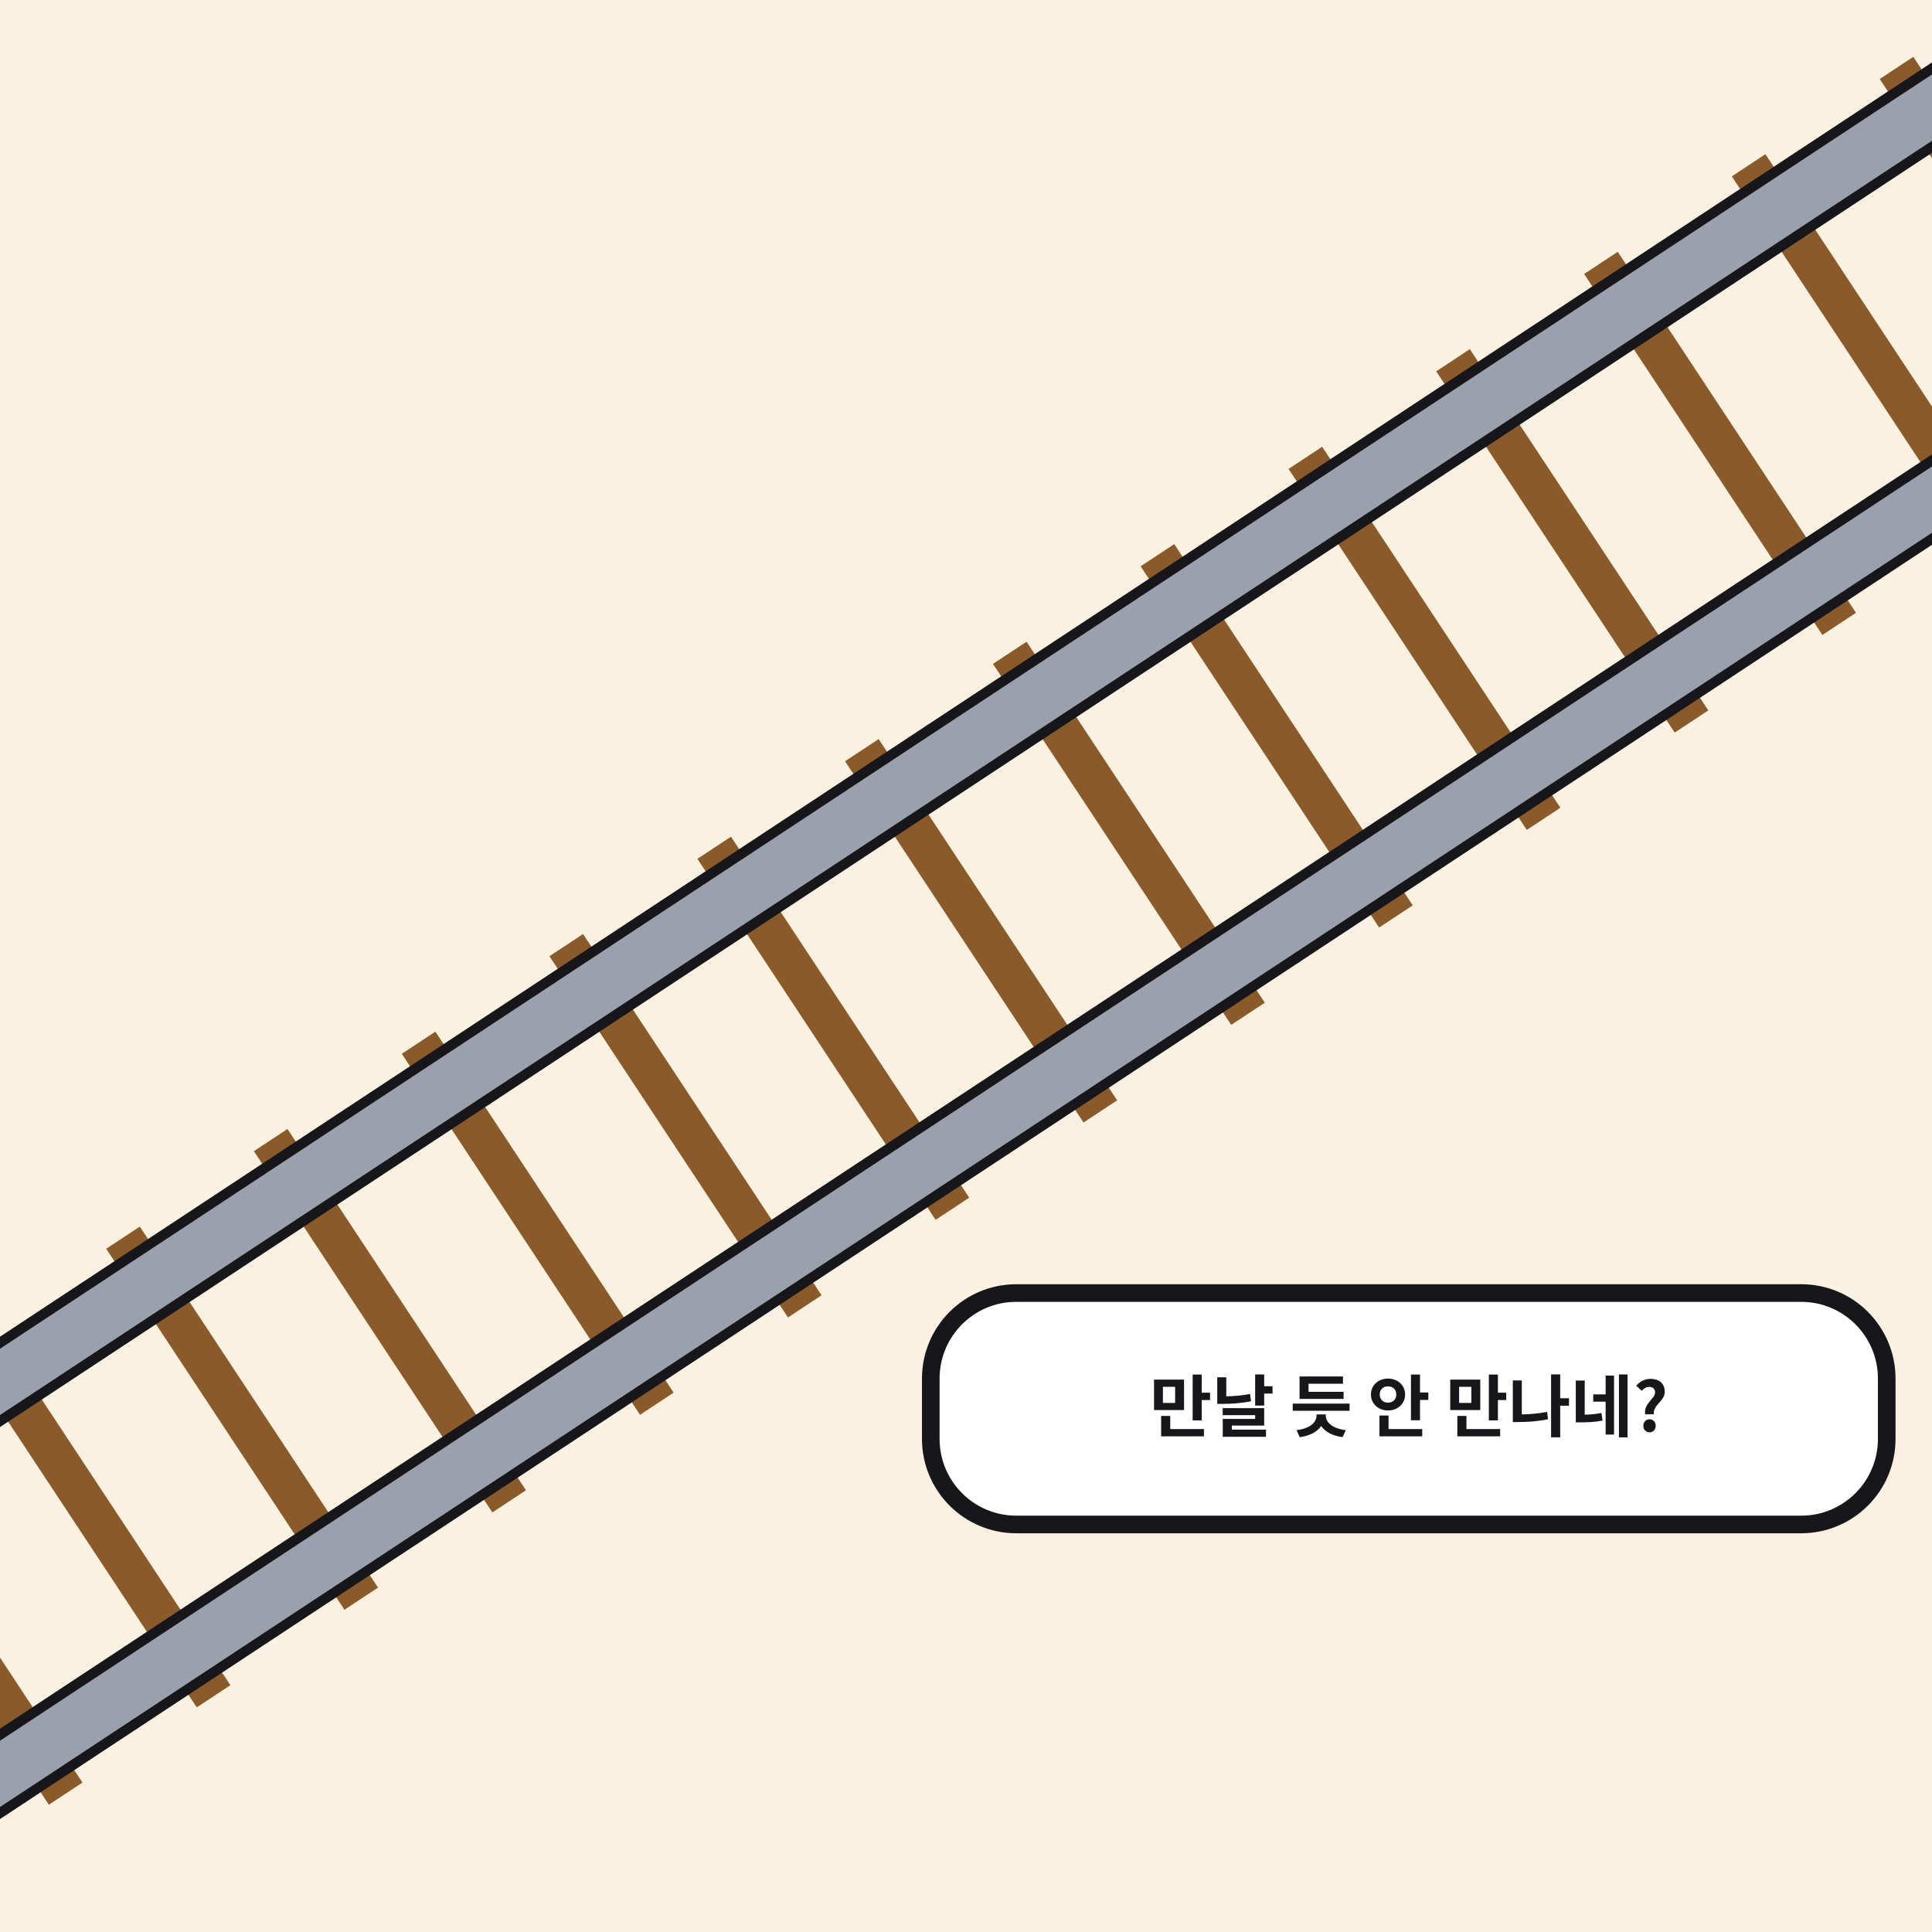
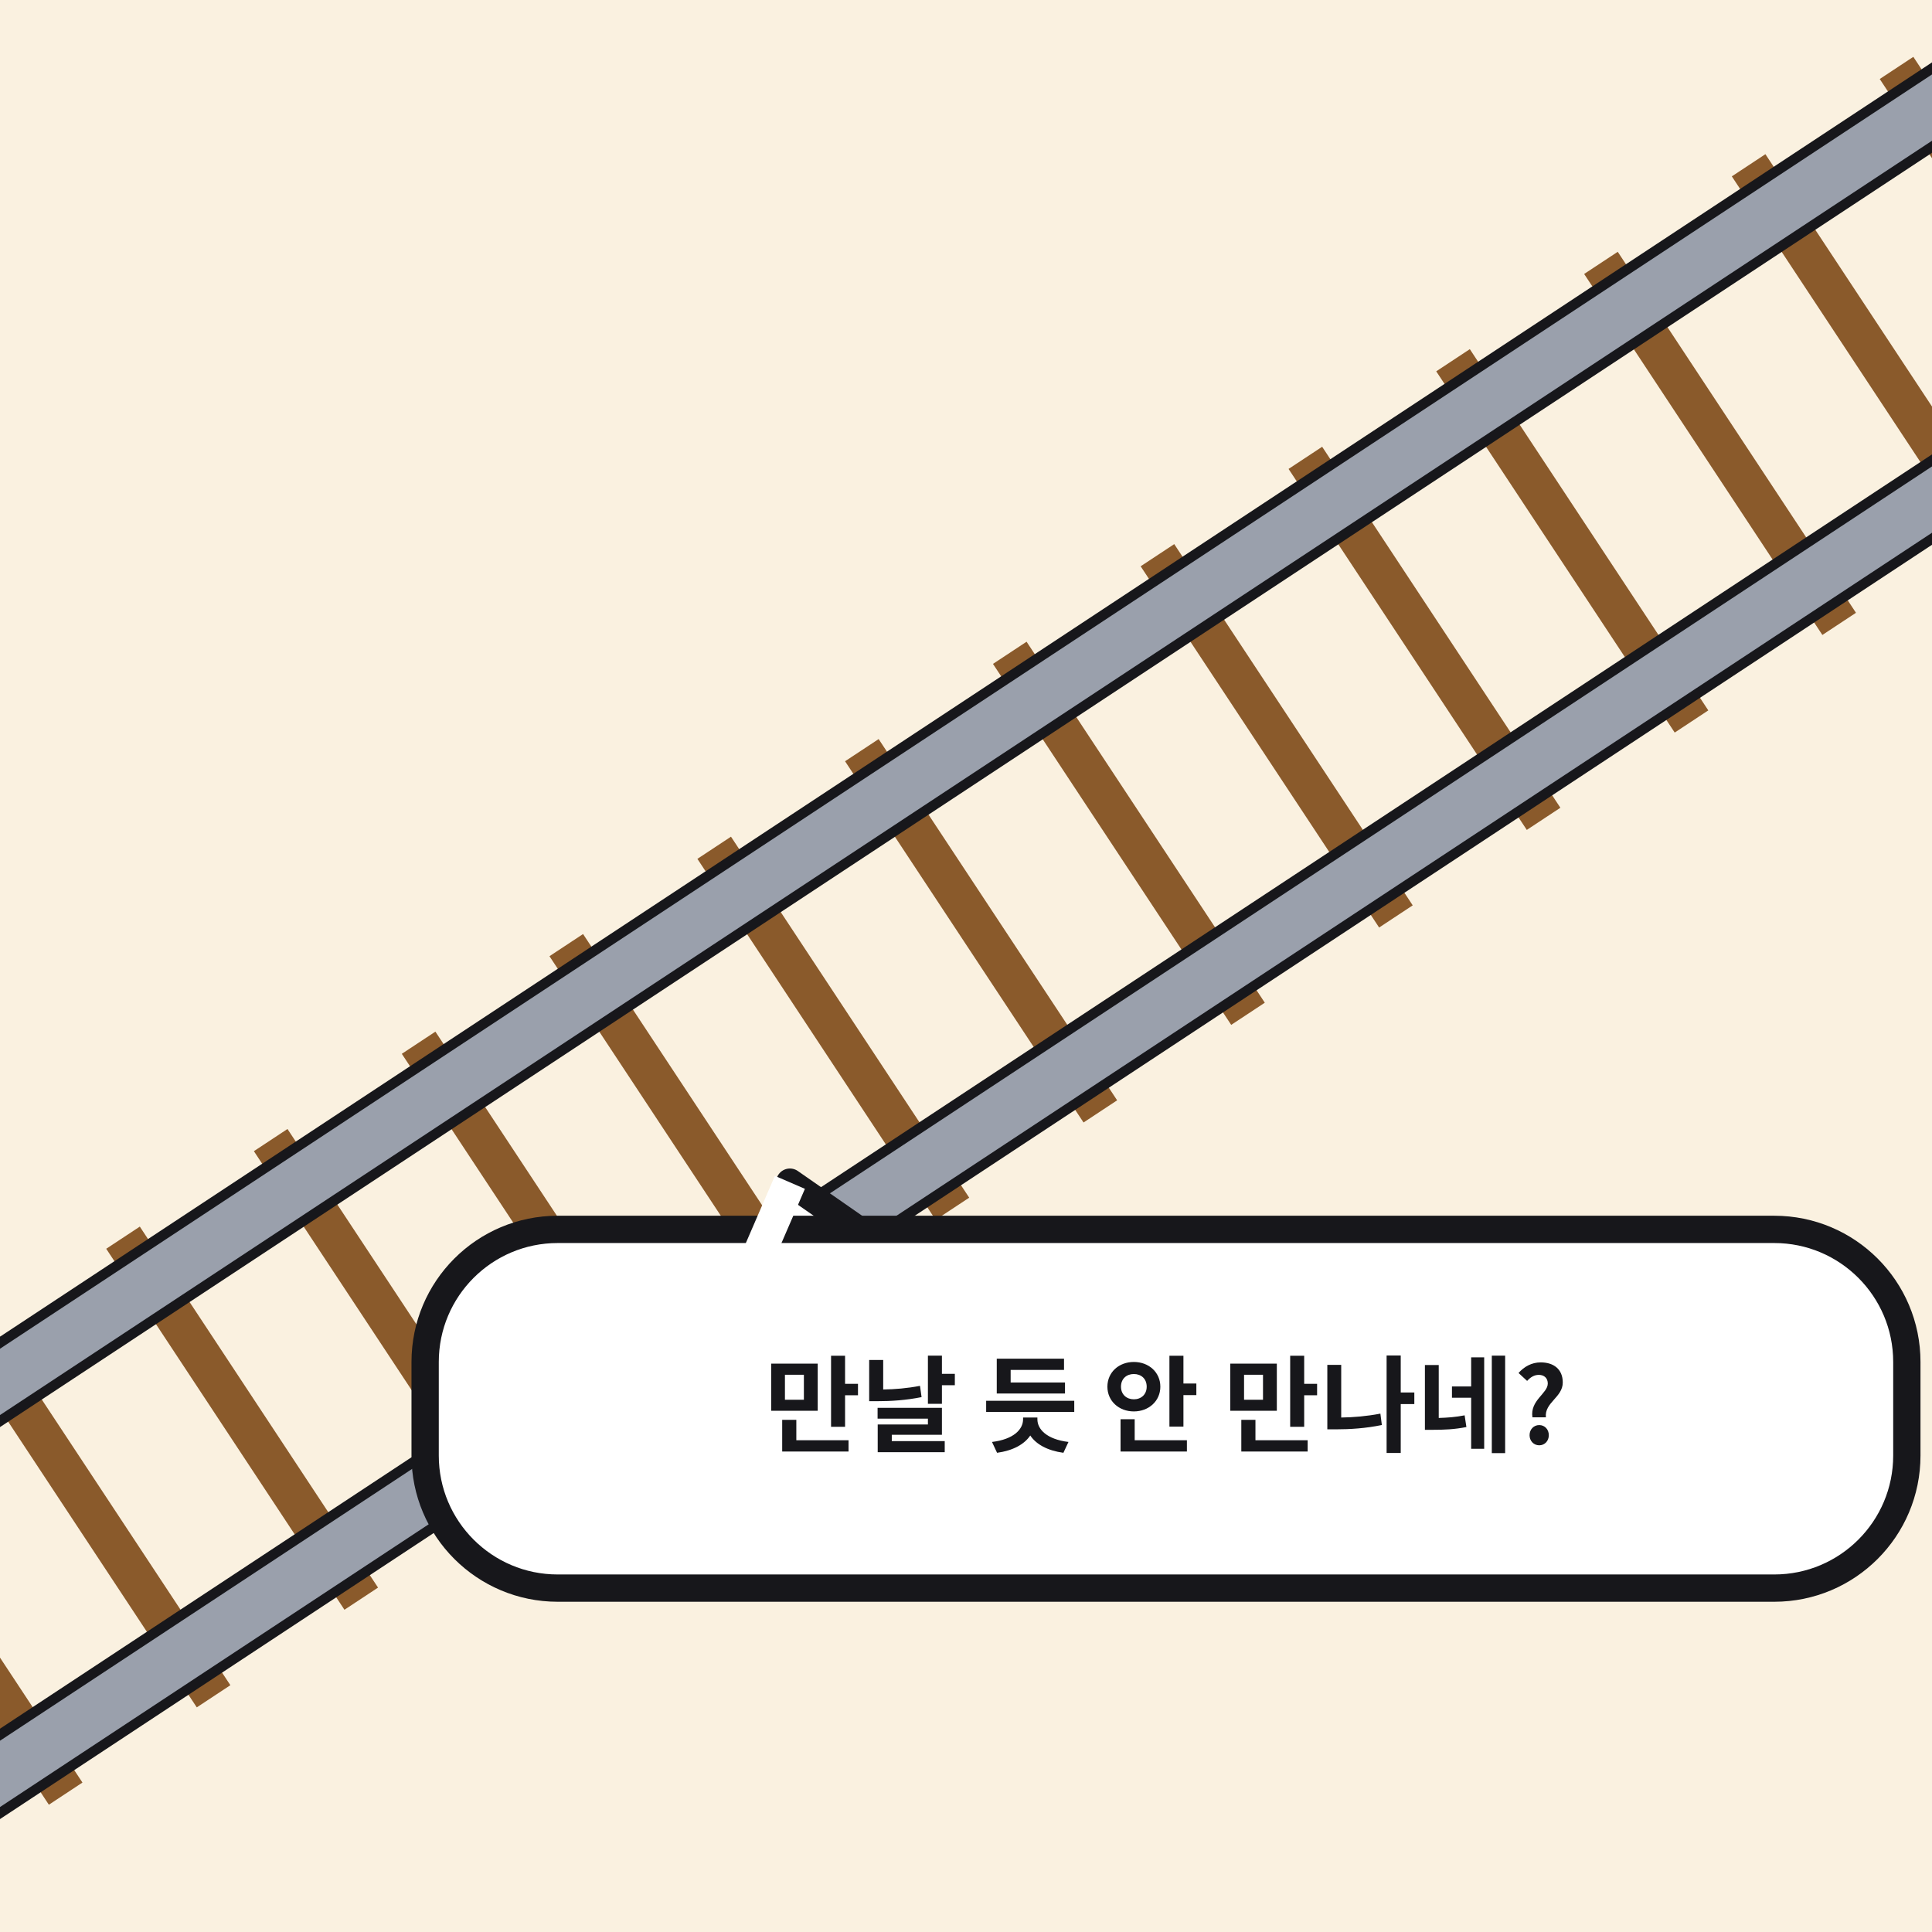
<svg xmlns="http://www.w3.org/2000/svg" viewBox="0 0 768 768" width="768" height="768">
  <rect width="768" height="768" fill="#FAF1E0" />
  <g id="agentAction">
    <g transform="translate(384,384) scale(1.0) translate(-384.0,-384.0)">
      <rect x="-307" y="-307" width="1382" height="1382" fill="#FAF1E0" />
      <path d="M26.1,713.0 L-68.6,569.5" stroke="#8A5A2B" stroke-width="16" stroke-linecap="butt" fill="none" />
      <path d="M84.9,674.3 L-9.9,530.7" stroke="#8A5A2B" stroke-width="16" stroke-linecap="butt" fill="none" />
      <path d="M143.6,635.5 L48.9,492.0" stroke="#8A5A2B" stroke-width="16" stroke-linecap="butt" fill="none" />
      <path d="M202.4,596.8 L107.6,453.2" stroke="#8A5A2B" stroke-width="16" stroke-linecap="butt" fill="none" />
      <path d="M261.1,558.0 L166.4,414.5" stroke="#8A5A2B" stroke-width="16" stroke-linecap="butt" fill="none" />
      <path d="M319.9,519.3 L225.1,375.7" stroke="#8A5A2B" stroke-width="16" stroke-linecap="butt" fill="none" />
      <path d="M378.6,480.5 L283.9,337.0" stroke="#8A5A2B" stroke-width="16" stroke-linecap="butt" fill="none" />
      <path d="M437.4,441.8 L342.6,298.2" stroke="#8A5A2B" stroke-width="16" stroke-linecap="butt" fill="none" />
      <path d="M496.1,403.0 L401.4,259.5" stroke="#8A5A2B" stroke-width="16" stroke-linecap="butt" fill="none" />
      <path d="M554.9,364.3 L460.1,220.7" stroke="#8A5A2B" stroke-width="16" stroke-linecap="butt" fill="none" />
      <path d="M613.6,325.5 L518.9,182.0" stroke="#8A5A2B" stroke-width="16" stroke-linecap="butt" fill="none" />
      <path d="M672.4,286.8 L577.6,143.2" stroke="#8A5A2B" stroke-width="16" stroke-linecap="butt" fill="none" />
      <path d="M731.1,248.0 L636.4,104.5" stroke="#8A5A2B" stroke-width="16" stroke-linecap="butt" fill="none" />
      <path d="M789.9,209.3 L695.1,65.7" stroke="#8A5A2B" stroke-width="16" stroke-linecap="butt" fill="none" />
      <path d="M848.6,170.5 L753.9,27.0" stroke="#8A5A2B" stroke-width="16" stroke-linecap="butt" fill="none" />
      <path d="M-44.2,734.3 L895.8,114.3" stroke="#17171B" stroke-width="30.0" stroke-linecap="round" fill="none" />
      <path d="M-44.2,734.3 L895.8,114.3" stroke="#9AA0AC" stroke-width="22.0" stroke-linecap="round" fill="none" />
      <path d="M-115.8,625.7 L824.2,5.7" stroke="#17171B" stroke-width="30.0" stroke-linecap="round" fill="none" />
      <path d="M-115.8,625.7 L824.2,5.7" stroke="#9AA0AC" stroke-width="22.0" stroke-linecap="round" fill="none" />
    </g>
  </g>
  <g id="patientImpact" />
  <g id="resultState">
    <g opacity="1.0">
-       <path d="M453,531 L406,534 L442,564 Z" fill="#FFFFFF" stroke="#17171B" stroke-width="7" stroke-linejoin="round" />
-       <rect x="370.0" y="514.0" width="380.0" height="92.0" rx="34" fill="#FFFFFF" stroke="#17171B" stroke-width="7" />
-       <path d="M453,531 L442,564" stroke="#FFFFFF" stroke-width="9" stroke-linecap="butt" />
-       <text x="560" y="569" font-family="Noto Sans CJK KR, Noto Sans KR, Pretendard, Apple SD Gothic Neo, Malgun Gothic, sans-serif" font-size="27" font-weight="700" fill="#17171B" text-anchor="middle">
-         <tspan fill="#17171B" font-size="27.0">만날 듯 안 만나네?</tspan>
-       </text>
+       <path d="M298,507 L406,534 L314,470 Z" fill="#FFFFFF" stroke="#17171B" stroke-width="11" stroke-linejoin="round" />
+       <g transform="translate(-96.5,0.0) translate(560.0,560.0) scale(1.550) translate(-560.0,-560.0)">
+         <rect x="370.0" y="514.0" width="380.0" height="92.0" rx="34" fill="#FFFFFF" stroke="#17171B" stroke-width="7" />
+         <text x="560" y="569" font-family="Noto Sans CJK KR, Noto Sans KR, Pretendard, Apple SD Gothic Neo, Malgun Gothic, sans-serif" font-size="27" font-weight="700" fill="#17171B" text-anchor="middle">
+           <tspan fill="#17171B" font-size="27.0">만날 듯 안 만나네?</tspan>
+         </text>
+       </g>
+       <path d="M298,507 L314,470" stroke="#FFFFFF" stroke-width="13" stroke-linecap="butt" />
    </g>
  </g>
</svg>
